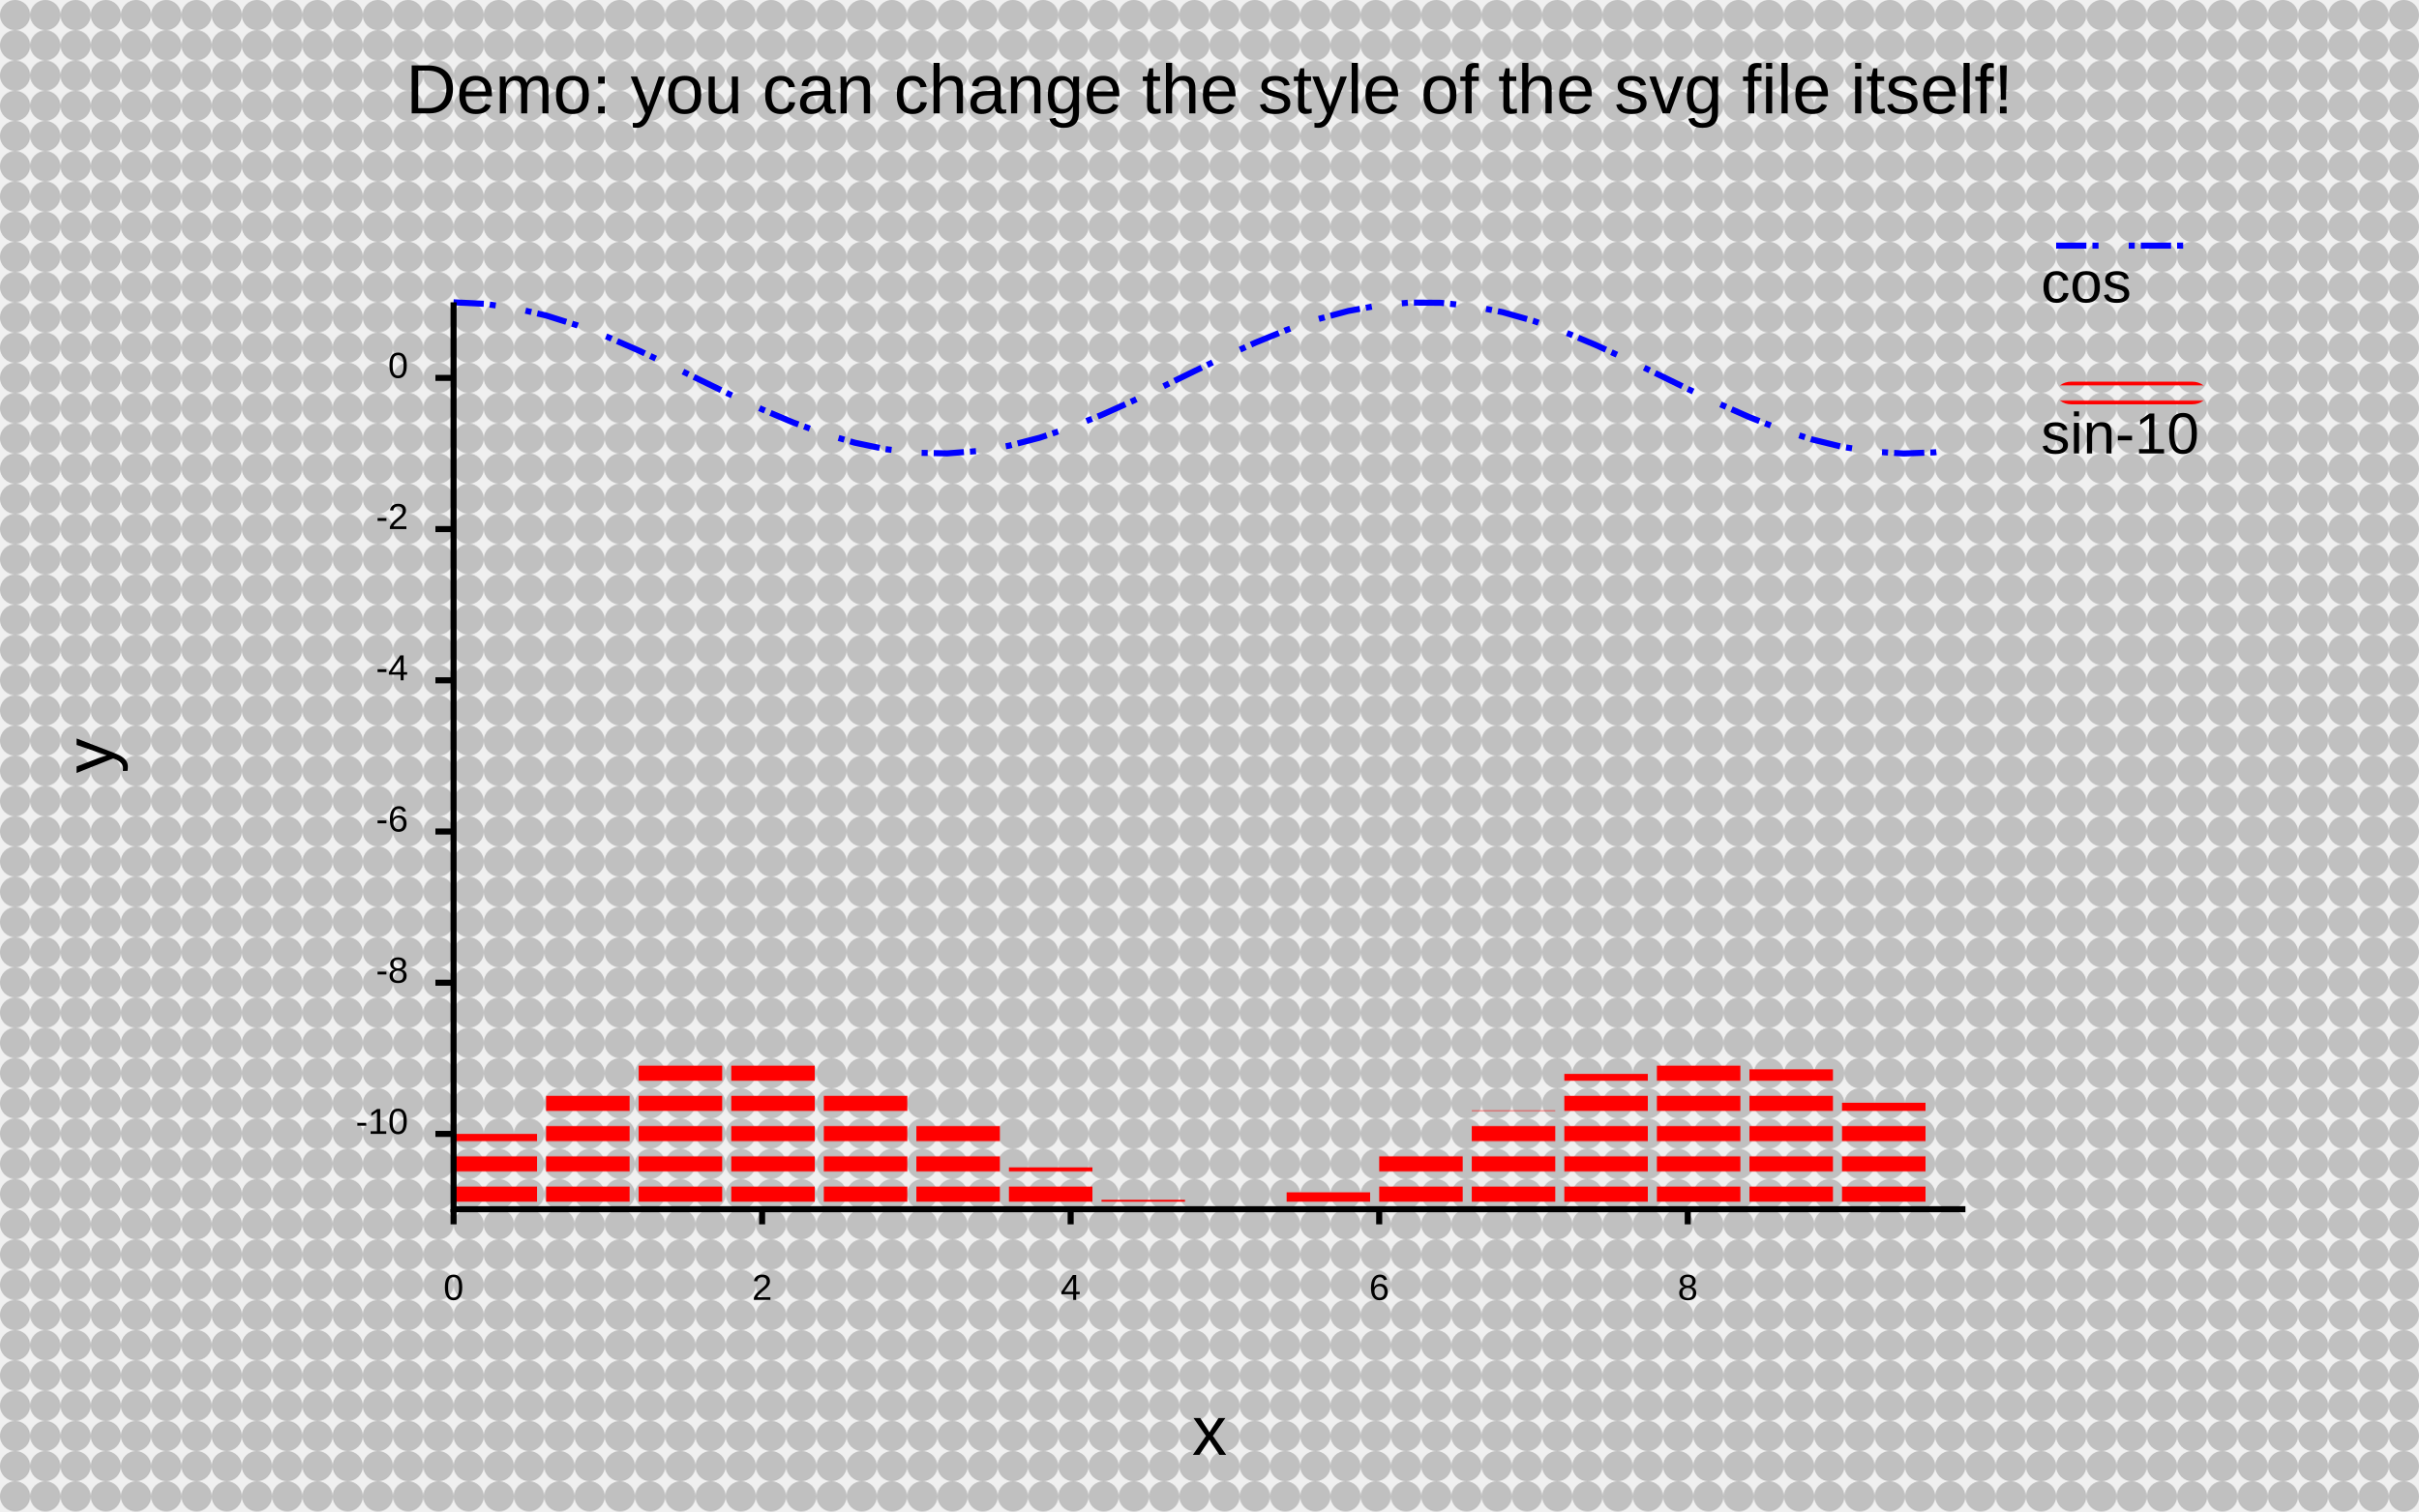
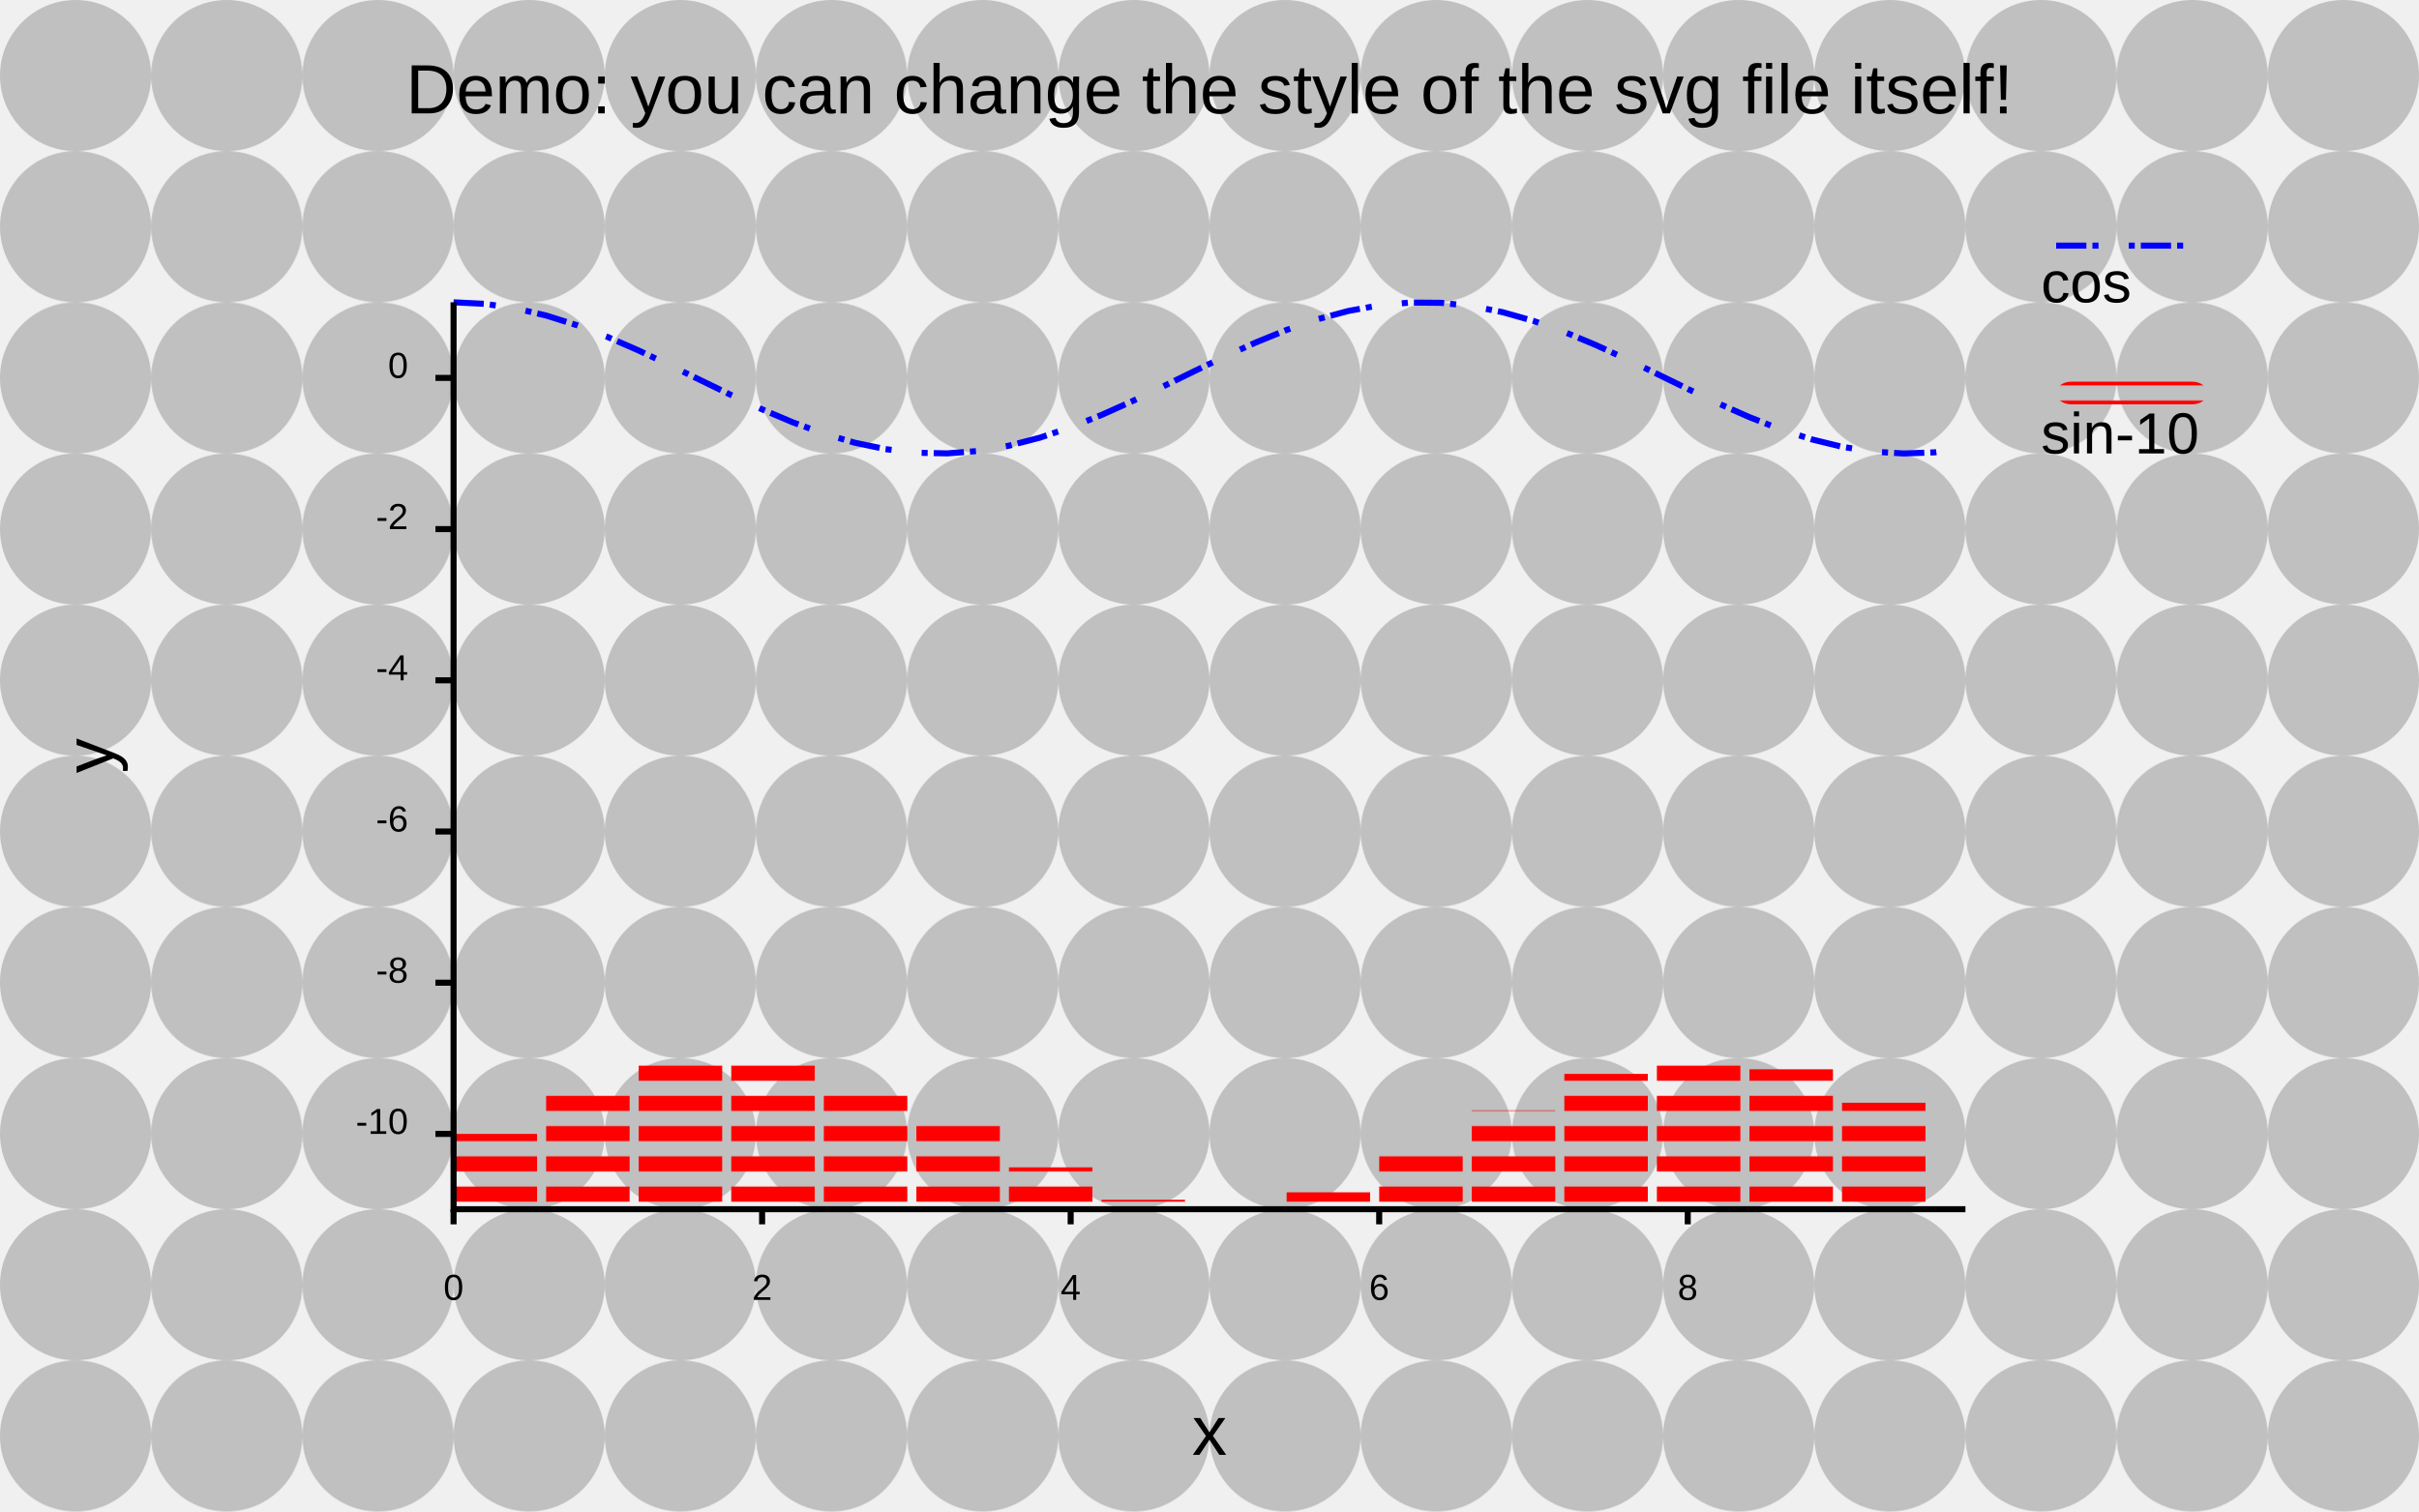
<svg xmlns="http://www.w3.org/2000/svg" class="poloto" width="800" height="500" viewBox="0 0 800 500">
  <style>.poloto {
                font-family: "Arial";
                stroke-width:2;
                }
                .poloto_text{fill: black;  }
                .poloto_axis_lines{stroke: black;stoke-width:3;fill:none}
                .poloto_background{fill: aliceblue; }
                .poloto0stroke{stroke:  blue; }
                .poloto1stroke{stroke:  red; }
                .poloto2stroke{stroke:  green; }
                .poloto3stroke{stroke:  gold; }
                .poloto4stroke{stroke:  aqua; }
                .poloto5stroke{stroke:  brown; }
                .poloto6stroke{stroke:  lime; }
                .poloto7stroke{stroke:  chocolate; }
                .poloto0fill{fill:blue;}
                .poloto1fill{fill:red;}
                .poloto2fill{fill:green;}
                .poloto3fill{fill:gold;}
                .poloto4fill{fill:aqua;}
                .poloto5fill{fill:brown;}
                .poloto6fill{fill:lime;}
                .poloto7fill{fill:chocolate;}</style>
  <defs>
-     <pattern id="pattern" patternUnits="userSpaceOnUse" width="10" height="10">
-       <circle cx="5" cy="5" r="5" fill="black" fill-opacity="0.2" />
+     <pattern id="pattern" patternUnits="userSpaceOnUse" width="50" height="50">
+       <circle cx="25" cy="25" r="25" fill="black" fill-opacity="0.2" />
    </pattern>
    <pattern id="pattern2" patternUnits="userSpaceOnUse" width="10" height="10">
      <line x1="0" y1="5" x2="10" y2="5" stroke="red" stroke-width="5" />
    </pattern>
  </defs>
  <style>
        .poloto_background.poloto_background{
            fill: url(#pattern);
        }
        .poloto0stroke.poloto0stroke{
            stroke-dasharray:10 2 2;
        }
        .poloto1fill.poloto1fill{
            fill: url(#pattern2);
        }
        </style>
  <rect class="poloto_background" fill="white" x="0" y="0" width="800" height="500" />
  <line class="poloto_axis_lines" stroke="black" x1="150" x2="150" y1="400" y2="405" />
  <text class="poloto_text" alignment-baseline="start" text-anchor="middle" x="150" y="430">0</text>
  <line class="poloto_axis_lines" stroke="black" x1="252.041" x2="252.041" y1="400" y2="405" />
  <text class="poloto_text" alignment-baseline="start" text-anchor="middle" x="252.041" y="430">2</text>
  <line class="poloto_axis_lines" stroke="black" x1="354.082" x2="354.082" y1="400" y2="405" />
  <text class="poloto_text" alignment-baseline="start" text-anchor="middle" x="354.082" y="430">4</text>
  <line class="poloto_axis_lines" stroke="black" x1="456.122" x2="456.122" y1="400" y2="405" />
  <text class="poloto_text" alignment-baseline="start" text-anchor="middle" x="456.122" y="430">6</text>
  <line class="poloto_axis_lines" stroke="black" x1="558.163" x2="558.163" y1="400" y2="405" />
  <text class="poloto_text" alignment-baseline="start" text-anchor="middle" x="558.163" y="430">8</text>
  <line class="poloto_axis_lines" stroke="black" x1="150" x2="144" y1="375.088" y2="375.088" />
  <text class="poloto_text" alignment-baseline="middle" text-anchor="end" x="135" y="375.088">-10</text>
  <line class="poloto_axis_lines" stroke="black" x1="150" x2="144" y1="325.072" y2="325.072" />
  <text class="poloto_text" alignment-baseline="middle" text-anchor="end" x="135" y="325.072">-8</text>
  <line class="poloto_axis_lines" stroke="black" x1="150" x2="144" y1="275.056" y2="275.056" />
  <text class="poloto_text" alignment-baseline="middle" text-anchor="end" x="135" y="275.056">-6</text>
  <line class="poloto_axis_lines" stroke="black" x1="150" x2="144" y1="225.04" y2="225.04" />
  <text class="poloto_text" alignment-baseline="middle" text-anchor="end" x="135" y="225.04">-4</text>
  <line class="poloto_axis_lines" stroke="black" x1="150" x2="144" y1="175.024" y2="175.024" />
  <text class="poloto_text" alignment-baseline="middle" text-anchor="end" x="135" y="175.024">-2</text>
  <line class="poloto_axis_lines" stroke="black" x1="150" x2="144" y1="125.008" y2="125.008" />
  <text class="poloto_text" alignment-baseline="middle" text-anchor="end" x="135" y="125.008">0</text>
  <text class="poloto_text" alignment-baseline="middle" text-anchor="start" font-size="large" x="675" y="100">cos</text>
  <line class="poloto0stroke" stroke="black" x1="680" x2="730" y1="81.25" y2="81.25" />
  <polyline class="poloto0stroke" fill="none" stroke="black" points="150,100 160.204,100.498 170.408,101.974 180.612,104.368 190.816,107.585 201.02,111.496 211.224,115.946 221.429,120.757 231.633,125.738 241.837,130.69 252.041,135.415 262.245,139.725 272.449,143.449 282.653,146.437 292.857,148.571 303.061,149.766 313.265,149.973 323.469,149.186 333.673,147.434 343.878,144.789 354.082,141.354 364.286,137.268 374.49,132.694 384.694,127.813 394.898,122.82 405.102,117.914 415.306,113.291 425.51,109.136 435.714,105.613 445.918,102.863 456.122,100.996 466.327,100.086 476.531,100.17 486.735,101.245 496.939,103.266 507.143,106.154 517.347,109.794 527.551,114.041 537.755,118.724 547.959,123.659 558.163,128.647 568.367,133.49 578.571,137.994 588.776,141.981 598.98,145.292 609.184,147.794 619.388,149.387 629.592,150.008 639.796,149.633 650,148.276 " />
  <text class="poloto_text" alignment-baseline="middle" text-anchor="start" font-size="large" x="675" y="150">sin-10</text>
  <rect class="poloto1fill" x="680" y="126.25" width="50" height="7.5" rx="5" ry="5" />
  <g class="poloto1fill">
    <rect x="150" y="375.088" width="27.612" height="24.912" />
    <rect x="180.612" y="360.967" width="27.612" height="39.033" />
    <rect x="211.224" y="351.779" width="27.612" height="48.221" />
    <rect x="241.837" y="350.734" width="27.612" height="49.266" />
    <rect x="272.449" y="358.196" width="27.612" height="41.804" />
    <rect x="303.061" y="371.559" width="27.612" height="28.441" />
    <rect x="333.673" y="386.154" width="27.612" height="13.846" />
    <rect x="364.286" y="396.884" width="27.612" height="3.116" />
    <rect x="394.898" y="400" width="27.612" height="0" />
    <rect x="425.51" y="394.413" width="27.612" height="5.587" />
    <rect x="456.122" y="382.076" width="27.612" height="17.924" />
    <rect x="486.735" y="367.297" width="27.612" height="32.703" />
    <rect x="517.347" y="355.24" width="27.612" height="44.76" />
    <rect x="547.959" y="350.116" width="27.612" height="49.884" />
    <rect x="578.571" y="353.716" width="27.612" height="46.284" />
    <rect x="609.184" y="364.782" width="27.612" height="35.218" />
  </g>
  <text class="poloto_text" alignment-baseline="start" text-anchor="middle" font-size="x-large" x="400" y="37.5">Demo: you can change the style of the svg file itself!</text>
  <text class="poloto_text" alignment-baseline="start" text-anchor="middle" font-size="x-large" x="400" y="481.25">x</text>
  <text class="poloto_text" alignment-baseline="start" text-anchor="middle" font-size="x-large" transform="rotate(-90,37.5,250)" x="37.5" y="250">y</text>
  <path stroke="black" fill="none" class="poloto_axis_lines" d=" M 150 100 L 150 400 L 650 400" />
</svg>
